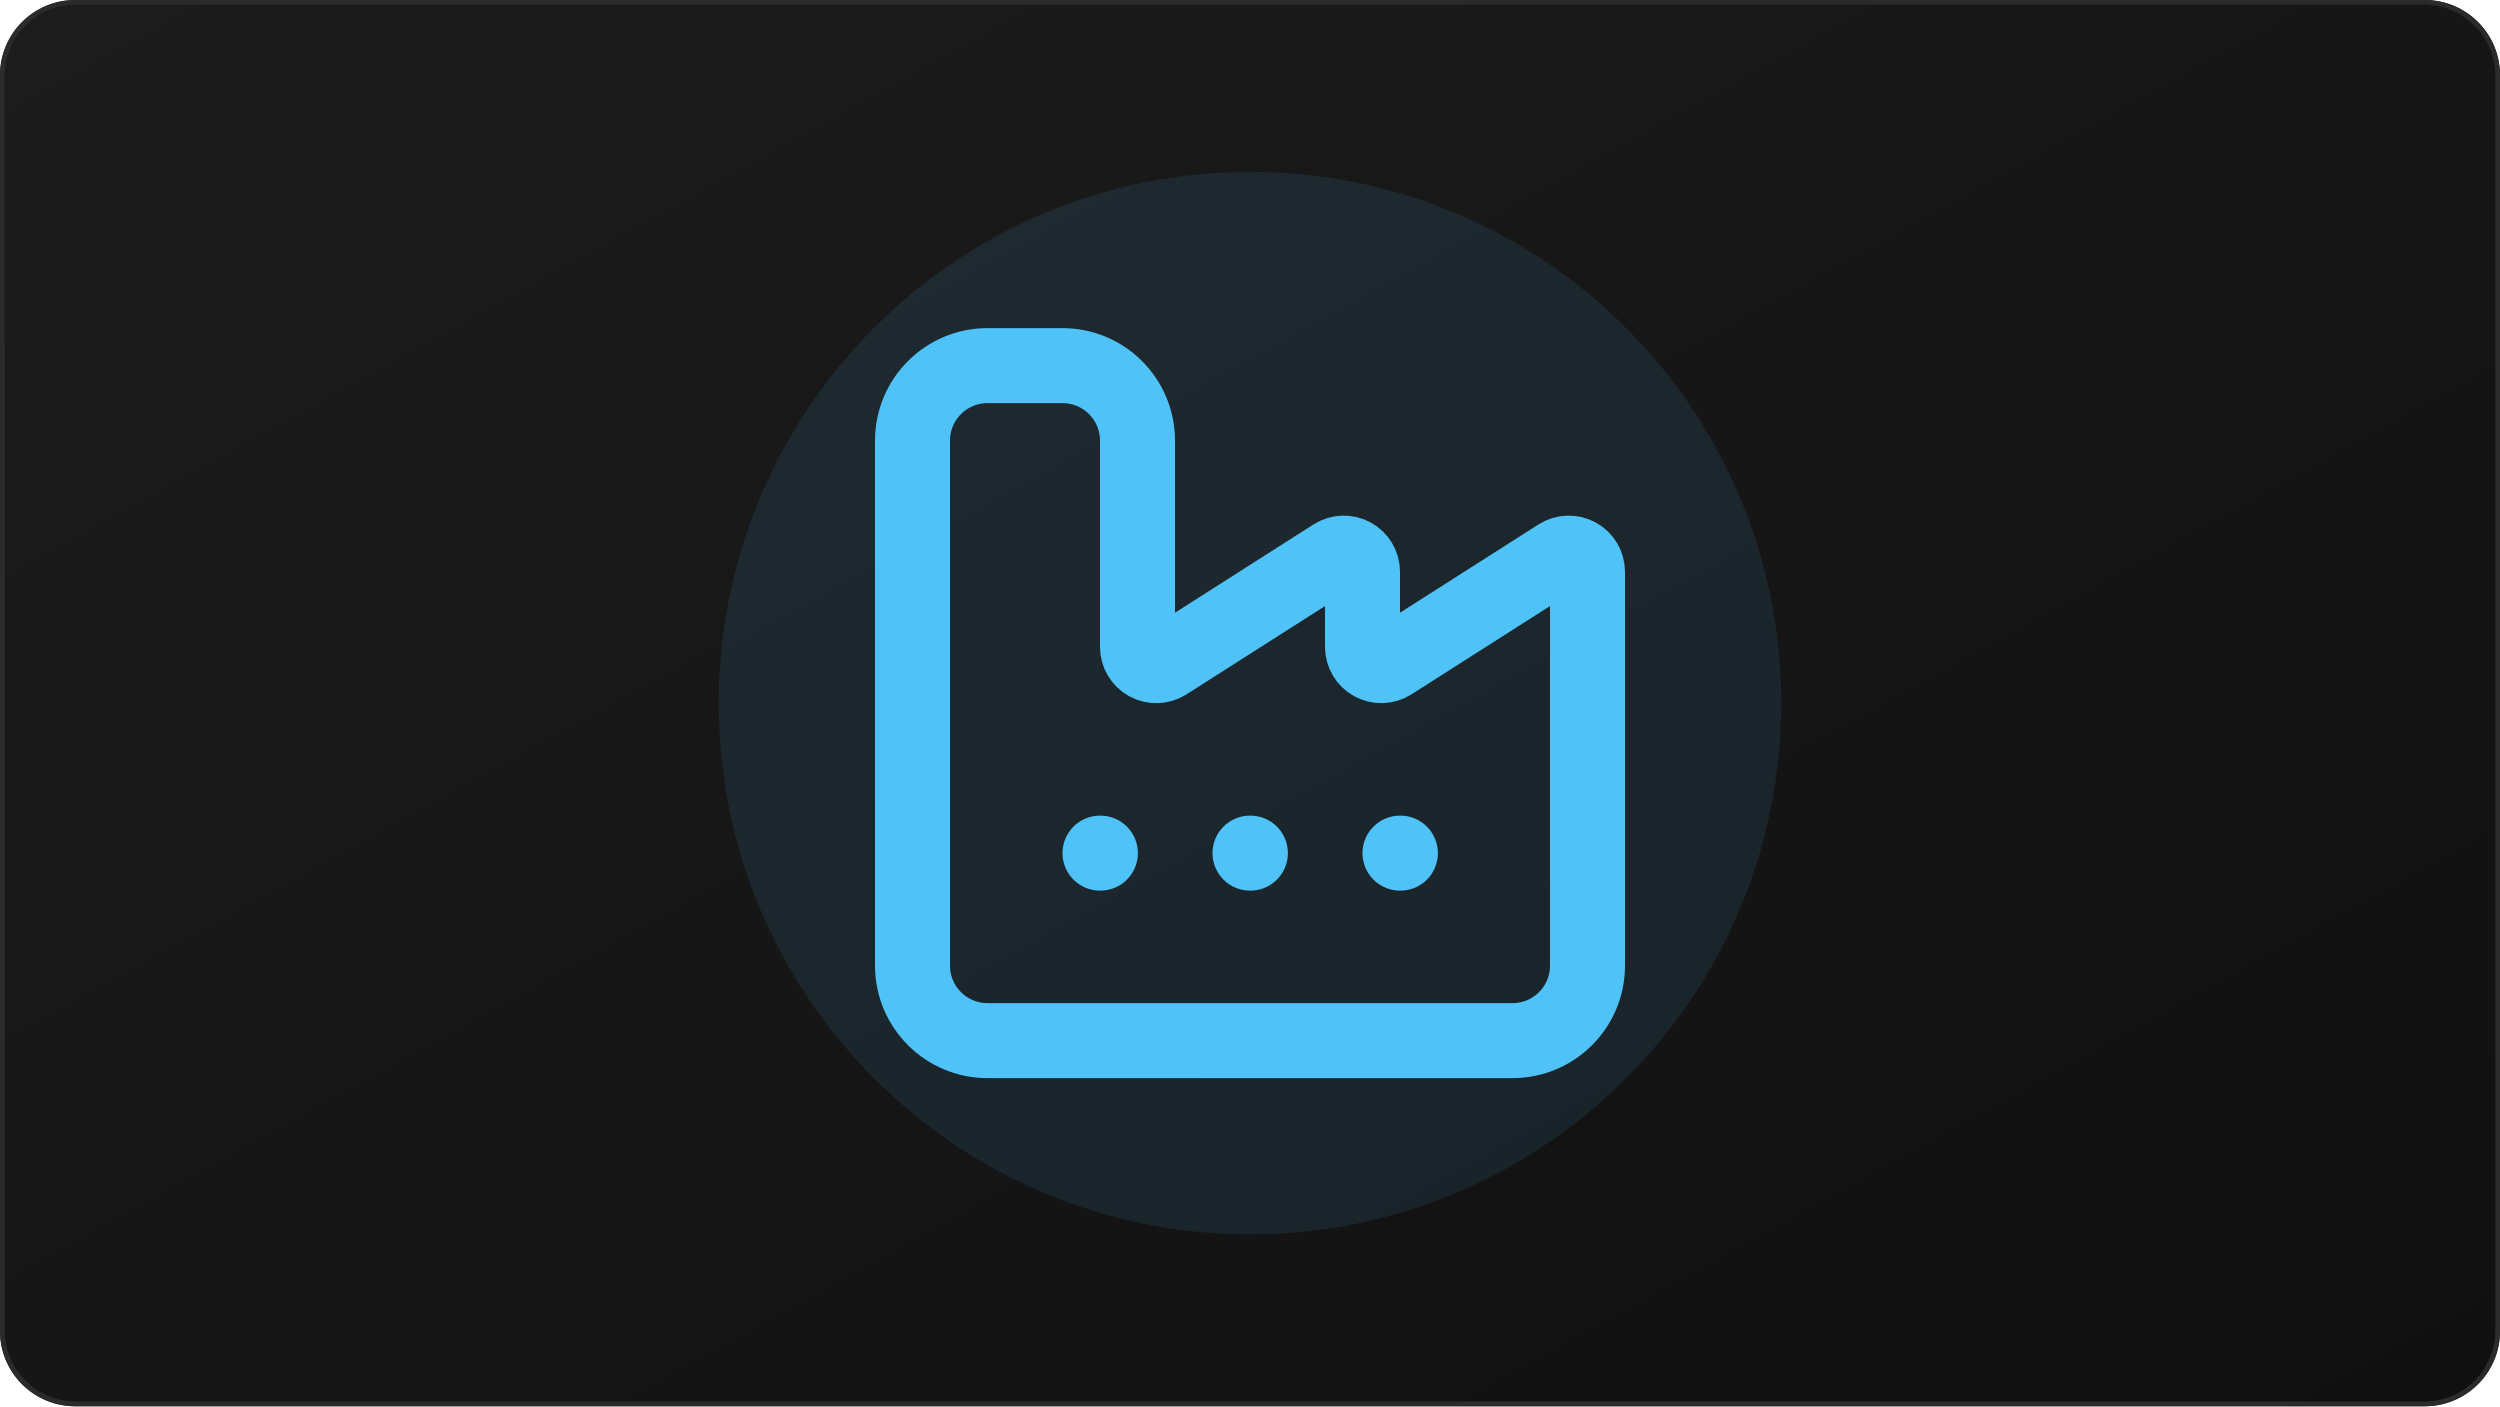
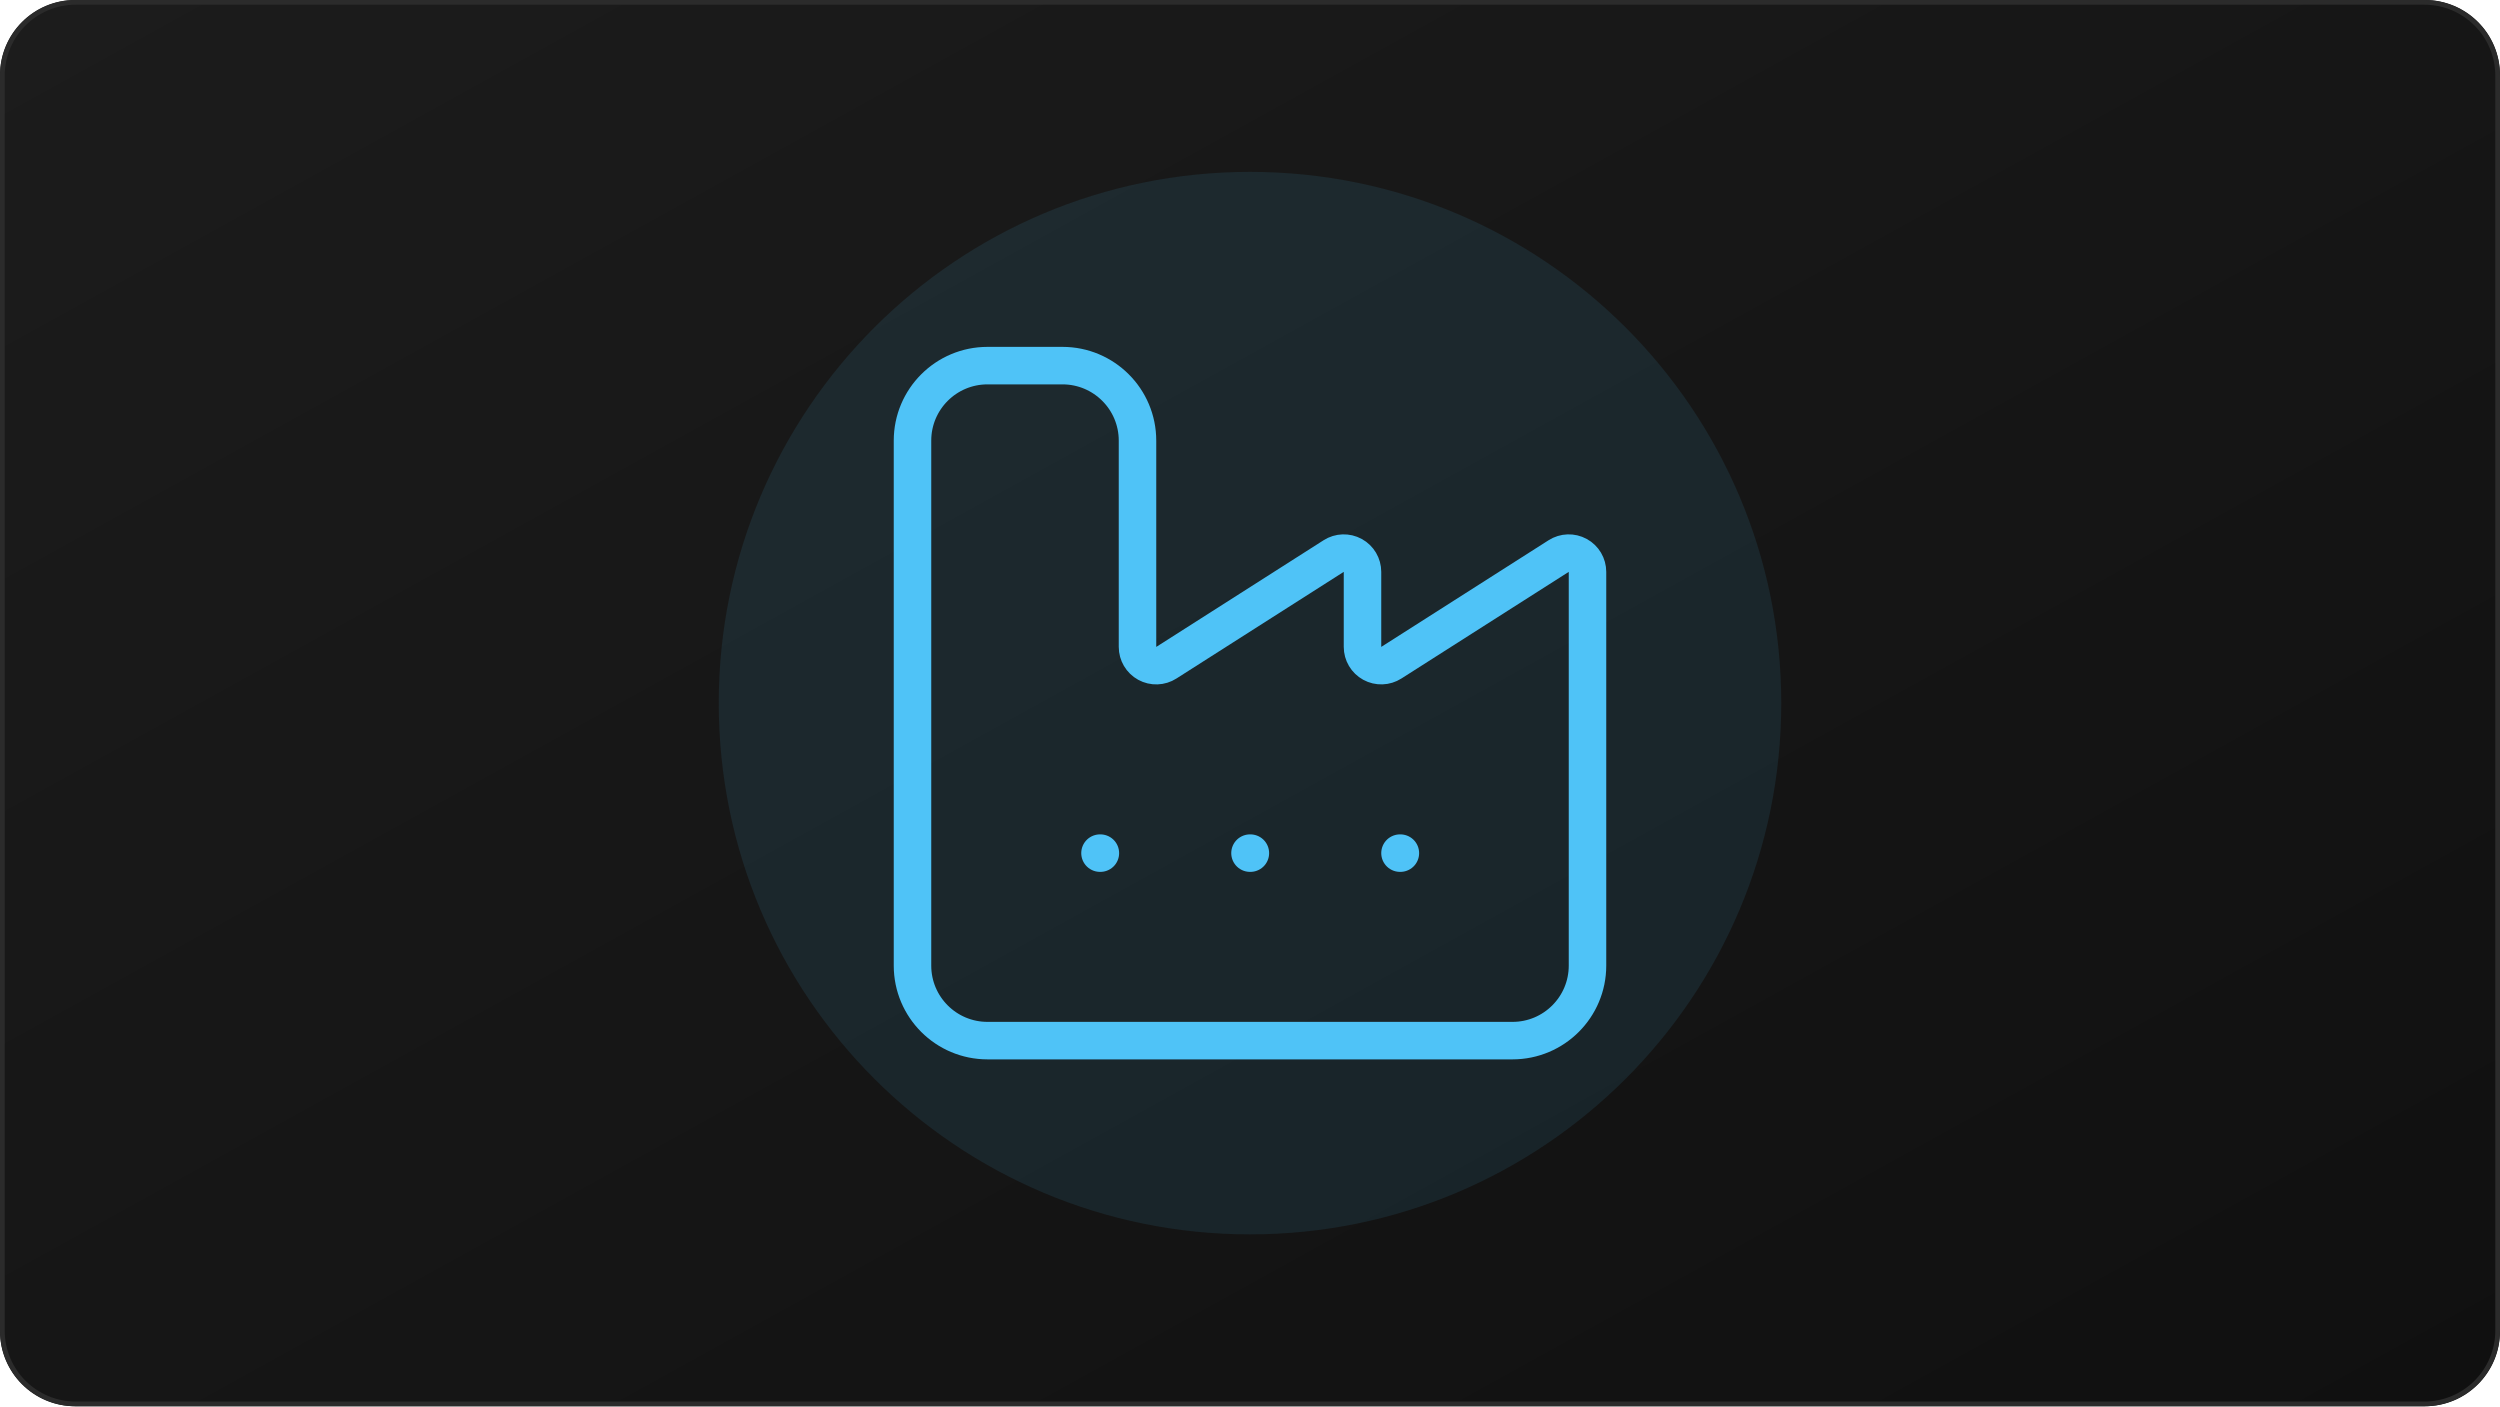
<svg xmlns="http://www.w3.org/2000/svg" viewBox="0 0 800 450" width="800" height="450" role="img" aria-label="Ícone de fábrica, representando a fábrica de capotas marítimas por trás do Portal Flash Cover.">
  <defs>
    <linearGradient id="bg" x1="0" y1="0" x2="1" y2="1">
      <stop offset="0%" stop-color="#1c1c1c" />
      <stop offset="100%" stop-color="#101010" />
    </linearGradient>
    <clipPath id="card">
      <rect x="0" y="0" width="800" height="450" rx="24" />
    </clipPath>
  </defs>
  <g clip-path="url(#card)">
    <rect width="800" height="450" fill="url(#bg)" />
    <circle cx="400" cy="225" r="170" fill="#4fc3f7" fill-opacity="0.1" />
-     <g transform="translate(256 81) scale(12)" fill="none" stroke="#4fc3f7" stroke-width="2" stroke-linecap="round" stroke-linejoin="round">
+     <g transform="translate(256 81) scale(12)" fill="none" stroke="#4fc3f7" stroke-width="1" stroke-linecap="round" stroke-linejoin="round">
      <path d="M12 16h.01" />
      <path d="M16 16h.01" />
      <path d="M3 19a2 2 0 0 0 2 2h14a2 2 0 0 0 2-2V8.5a.5.5 0 0 0-.769-.422l-4.462 2.844A.5.5 0 0 1 15 10.5v-2a.5.5 0 0 0-.769-.422L9.77 10.922A.5.5 0 0 1 9 10.5V5a2 2 0 0 0-2-2H5a2 2 0 0 0-2 2z" />
      <path d="M8 16h.01" />
    </g>
    <rect x="0.75" y="0.75" width="798.5" height="448.5" rx="23.5" fill="none" stroke="#2b2b2b" stroke-width="1.5" />
  </g>
</svg>
